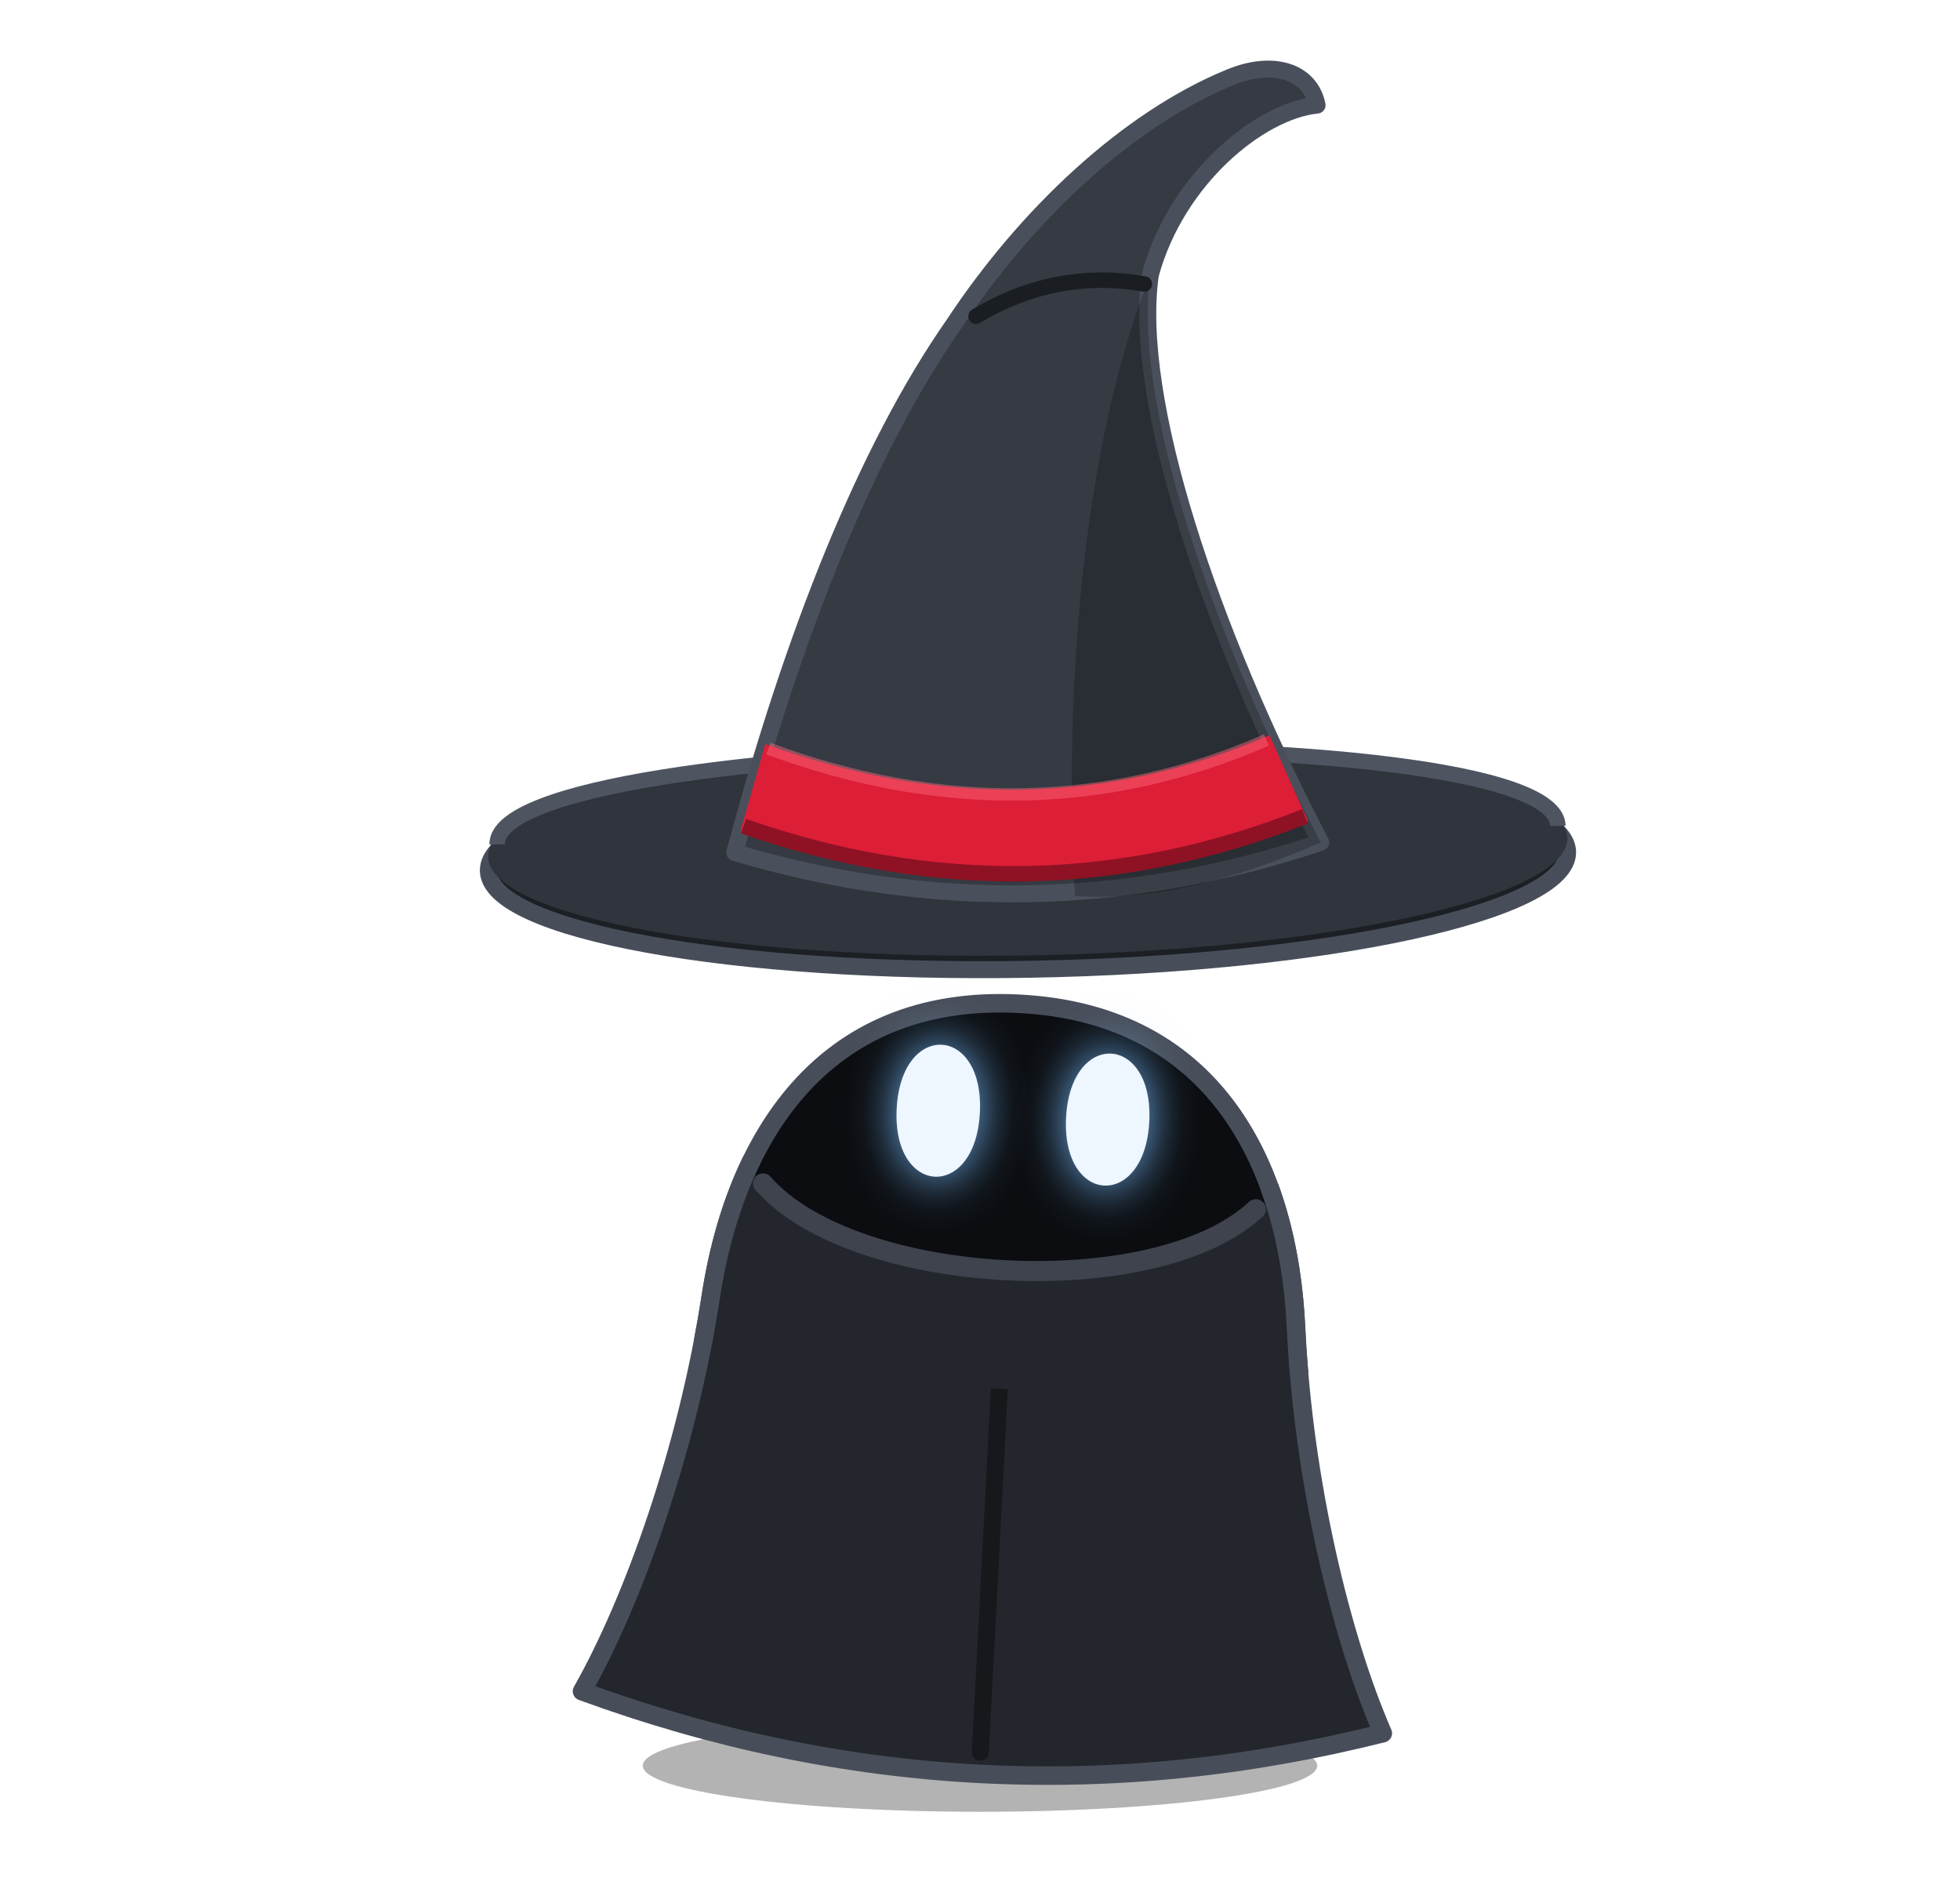
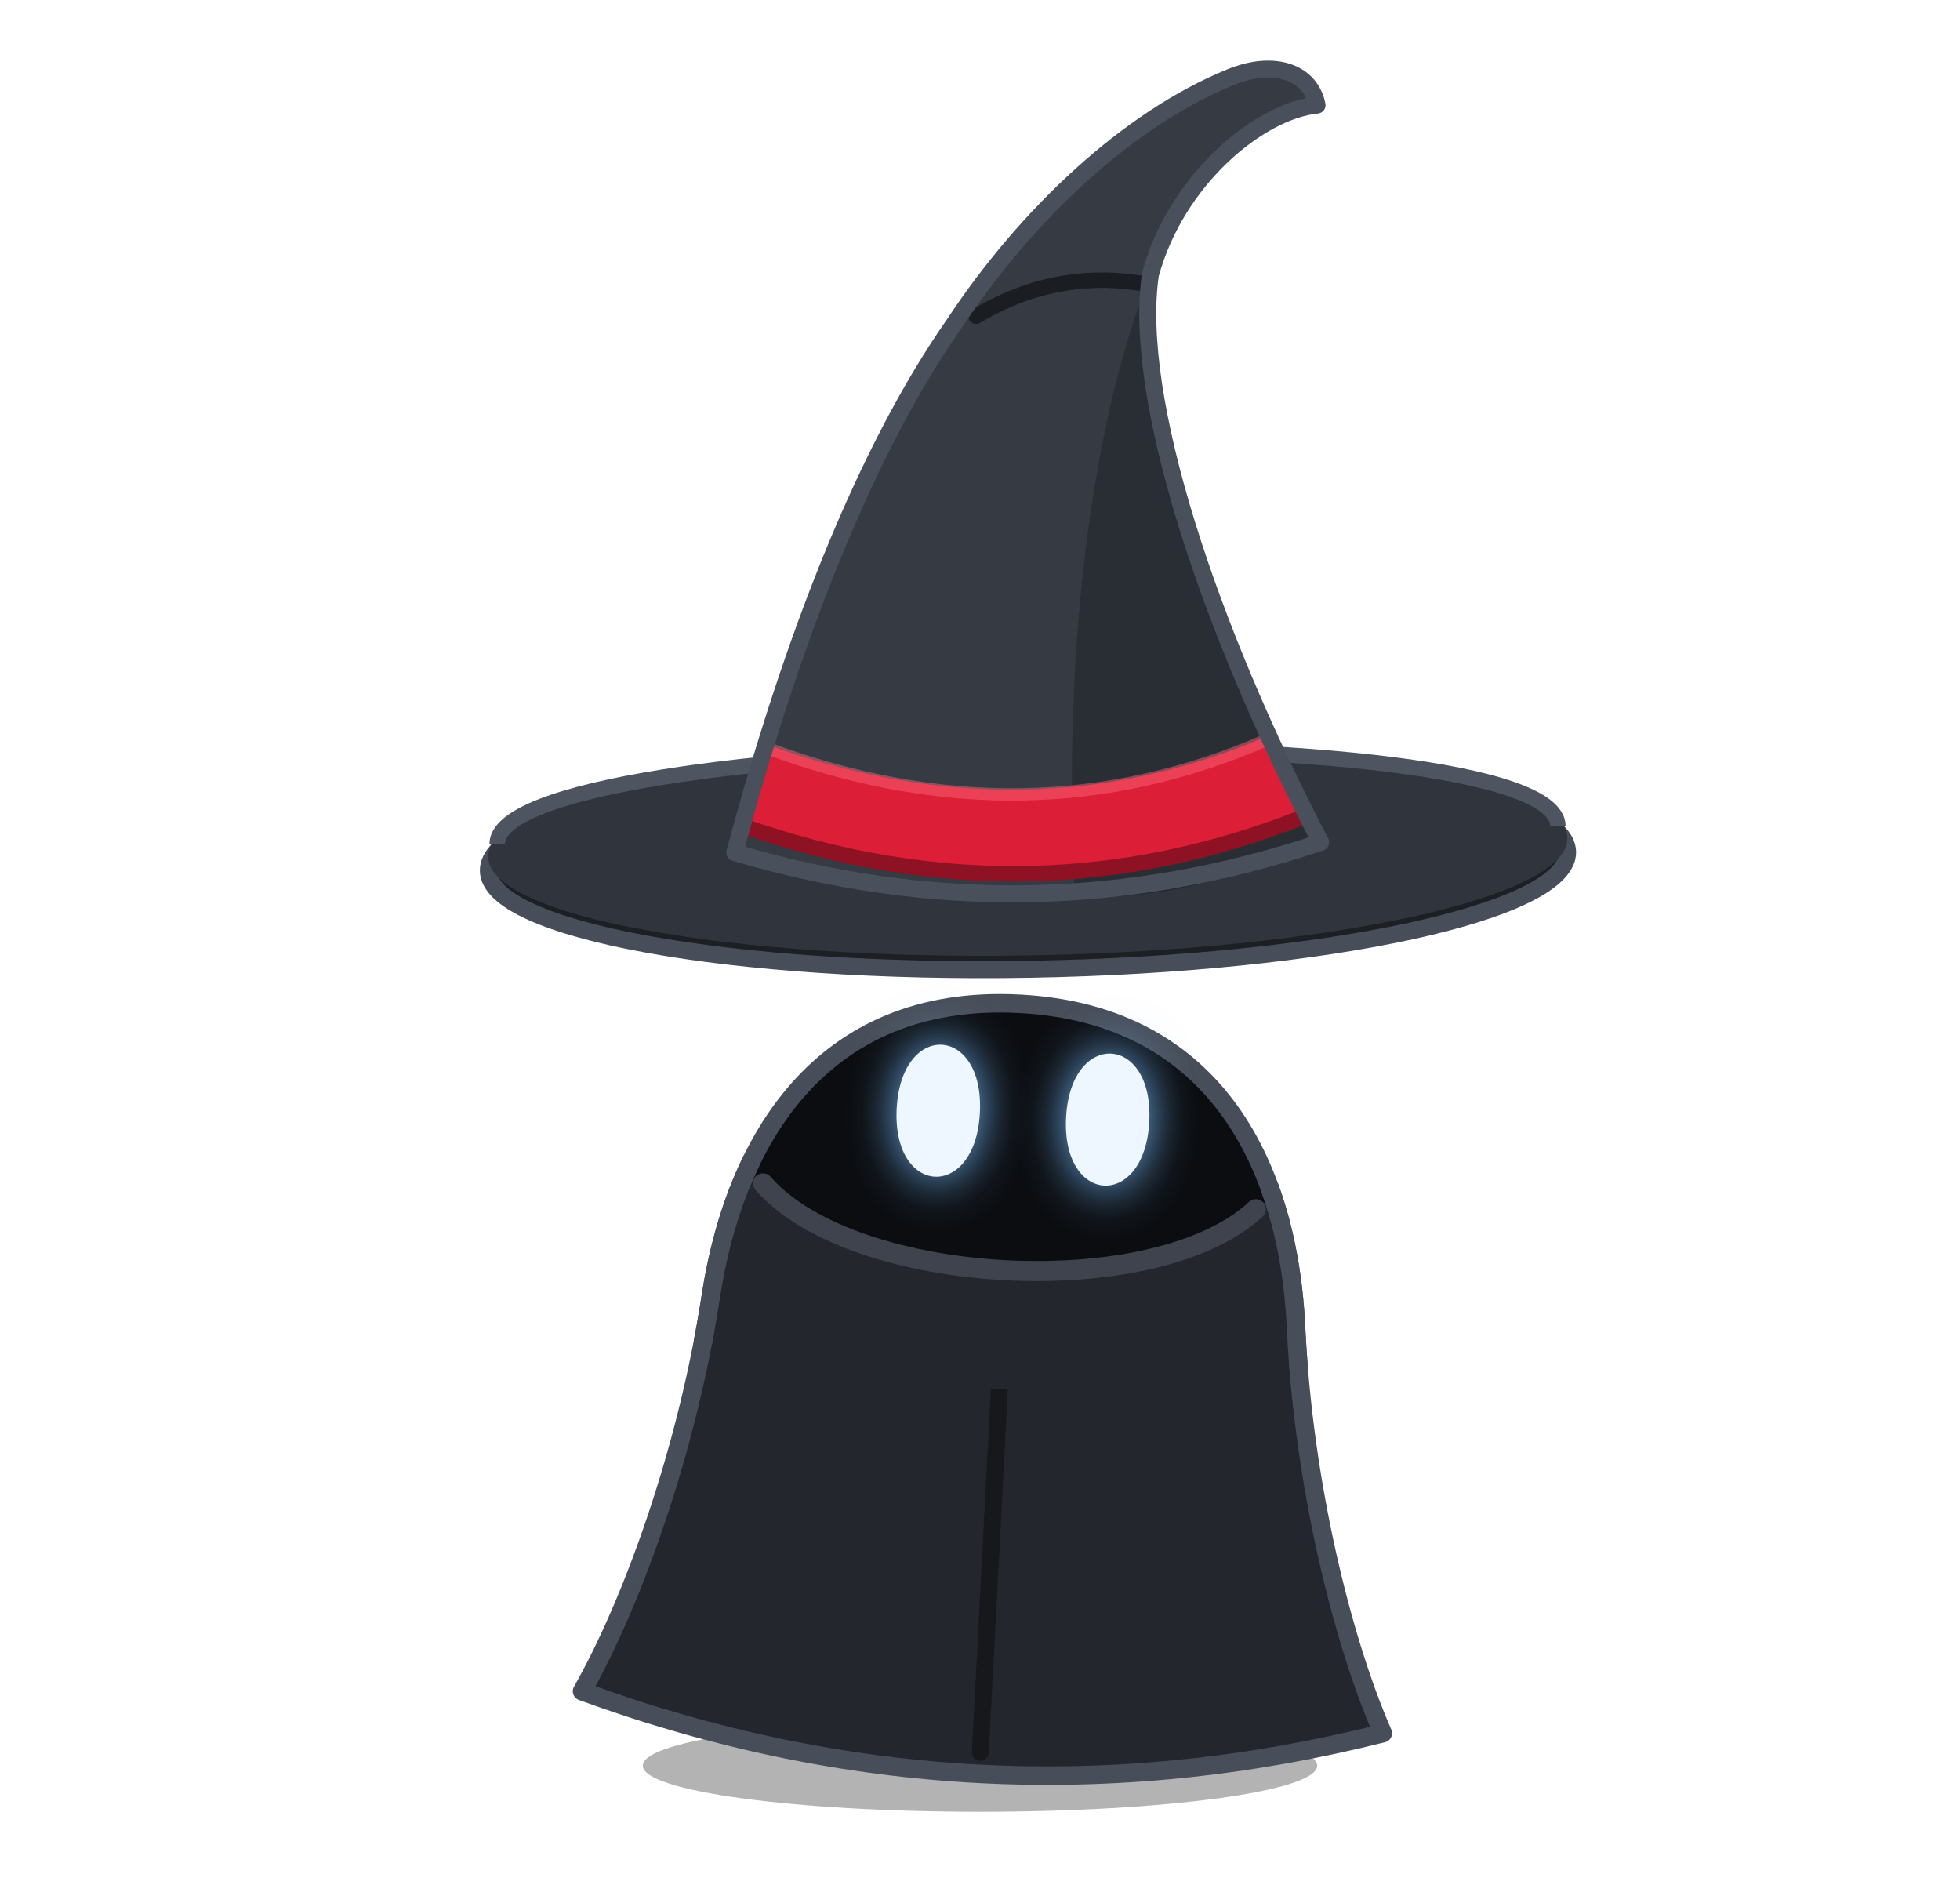
<svg xmlns="http://www.w3.org/2000/svg" width="136" height="132" viewBox="-8 -12 136 132">
  <defs>
    <filter id="wg0" x="-100%" y="-100%" width="300%" height="300%">
      <feGaussianBlur in="SourceAlpha" stdDeviation="1.6" result="b" />
      <feFlood flood-color="#78BEFF" flood-opacity="0.95" />
      <feComposite in2="b" operator="in" />
      <feMerge>
        <feMergeNode />
        <feMergeNode in="SourceGraphic" />
      </feMerge>
    </filter>
  </defs>
  <path d="M36.6 110.5C36.6 108.73 47.08 107.3 60 107.3C72.92 107.3 83.4 108.73 83.4 110.5C83.4 112.27 72.92 113.7 60 113.7C47.08 113.7 36.6 112.27 36.6 110.5Z" fill="#000000" opacity="0.3" />
  <g transform="translate(60 110) rotate(3 0 0) scale(1.07 1.07) translate(-60 -110) translate(0 1)">
    <path d="M60 60C47 60 42 70 41 80C40 90 37 100 34 106Q60 114 86 106C83 100 80 90 79 80C78 70 73 60 60 60Z" fill="#23262C" />
    <path d="M60 85L60 108.6" fill="none" stroke="#16181C" stroke-width="1.1" stroke-linecap="round" />
    <path d="M60 60C50.32 60 45.08 65.54 42.62 72.5L43.5 72.5C50 79 70 79 76.5 72.5L77.38 72.5C74.92 65.54 69.68 60 60 60Z" fill="#0B0D10" />
    <path d="M60 60C47 60 42 70 41 80C40 90 37 100 34 106Q60 114 86 106C83 100 80 90 79 80C78 70 73 60 60 60Z" fill="none" stroke="#484E59" stroke-width="1.2" stroke-linejoin="round" />
    <path d="M52.4 67.2C52.4 61.49 57.8 61.49 57.8 67.2C57.8 72.91 52.4 72.91 52.4 67.2Z" fill="#EEF6FF" filter="url(#wg0)" />
    <path d="M63.4 67.2C63.4 61.49 68.8 61.49 68.8 67.2C68.8 72.91 63.4 72.91 63.4 67.2Z" fill="#EEF6FF" filter="url(#wg0)" />
    <path d="M43.5 72C50 78.5 70 78.5 76.5 72C78.2 75.5 79 79 79.2 82Q60 88 40.8 82C41 79 41.8 75.5 43.5 72Z" fill="#23262C" />
    <path d="M43.2 71C42 73.8 41.31 76.9 41 80C40.9 81 40.78 82 40.64 83M76.8 71C78 73.8 78.69 76.9 79 80C79.1 81 79.22 82 79.36 83" fill="none" stroke="#484E59" stroke-width="1.2" />
    <path d="M44 72.5C50.2 78.9 69.8 78.9 76 72.5" fill="none" stroke="#3E434D" stroke-width="1.3" stroke-linecap="round" />
    <g transform="translate(0 -6.15) rotate(-4 60 56) rotate(0 25 56)">
      <path d="M25 56.9C25 53.03 40.67 49.9 60 49.9C79.33 49.9 95 53.03 95 56.9C95 60.77 79.33 63.9 60 63.9C40.67 63.9 25 60.77 25 56.9Z" fill="#1C1F24" stroke="#484E59" stroke-width="1.1" />
      <path d="M25 56C25 52.13 40.67 49 60 49C79.33 49 95 52.13 95 56C95 59.87 79.33 63 60 63C40.67 63 25 59.87 25 56Z" fill="#30343C" />
      <path d="M25.6 55.2C25.6 47.8 94.4 47.8 94.4 55.2" fill="none" stroke="#4E5561" stroke-width="1" />
-       <path d="M41 56C45 42 50 30 55.8 22C60.6 15 67.3 8.9 74 6.3C76.8 5.2 79.2 6 79.6 8.2C75.9 8.5 70.4 12.8 68.6 19C67.3 27 72 42 79 56Q60 62 41 56Z" fill="#353A43" stroke="#4A505B" stroke-width="1.1" stroke-linejoin="round" />
+       <path d="M41 56C45 42 50 30 55.8 22C60.6 15 67.3 8.9 74 6.3C76.8 5.2 79.2 6 79.6 8.2C75.9 8.5 70.4 12.8 68.6 19C67.3 27 72 42 79 56Q60 62 41 56Z" fill="#353A43" />
      <path d="M68.6 19C67.3 27 72 42 79 56Q70 59.8 63 59.2C62.5 46 64 30 68.6 19Z" fill="#000000" opacity="0.22" />
      <path d="M57.25 21.5Q62.5 18.5 68.2 19.6" fill="none" stroke="#1A1D22" stroke-width="1" stroke-linecap="round" />
      <path d="M43.1 49Q60 55.5 75.8 49L78.2 54.6Q60 61.4 41.4 54.6Z" fill="#DC1E37" />
      <path d="M43.3 49.3Q60 55.8 75.6 49.3" fill="none" stroke="#FF6B7D" stroke-width="0.8" opacity="0.45" />
      <path d="M41.6 54.3Q60 61.1 78 54.3" fill="none" stroke="#8E1223" stroke-width="1" />
+       <path d="M41 56C45 42 50 30 55.8 22C60.6 15 67.3 8.9 74 6.3C76.8 5.2 79.2 6 79.6 8.2C75.9 8.5 70.4 12.8 68.6 19C67.3 27 72 42 79 56Q60 62 41 56Z" fill="none" stroke="#4A505B" stroke-width="1.1" stroke-linejoin="round" />
    </g>
  </g>
</svg>
